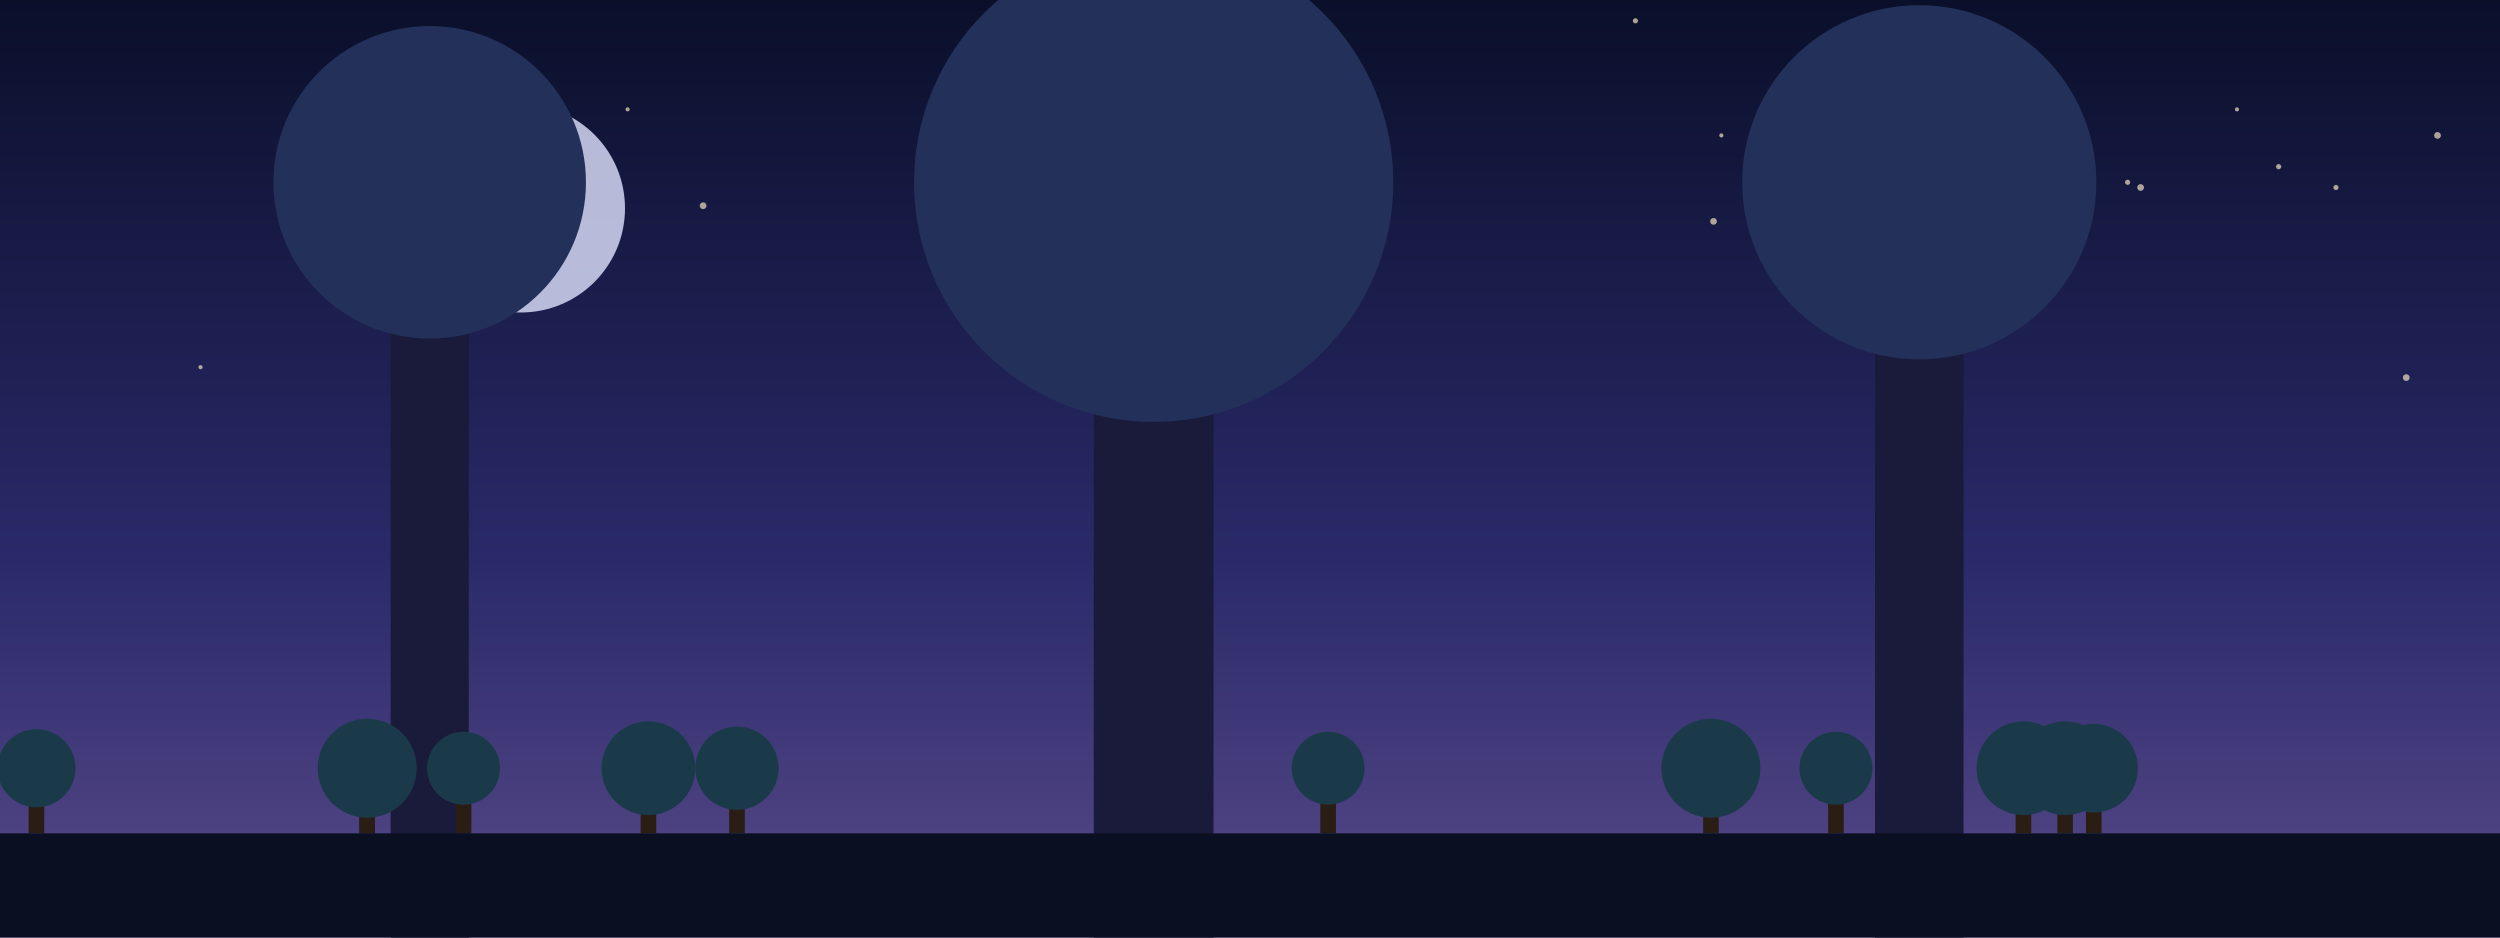
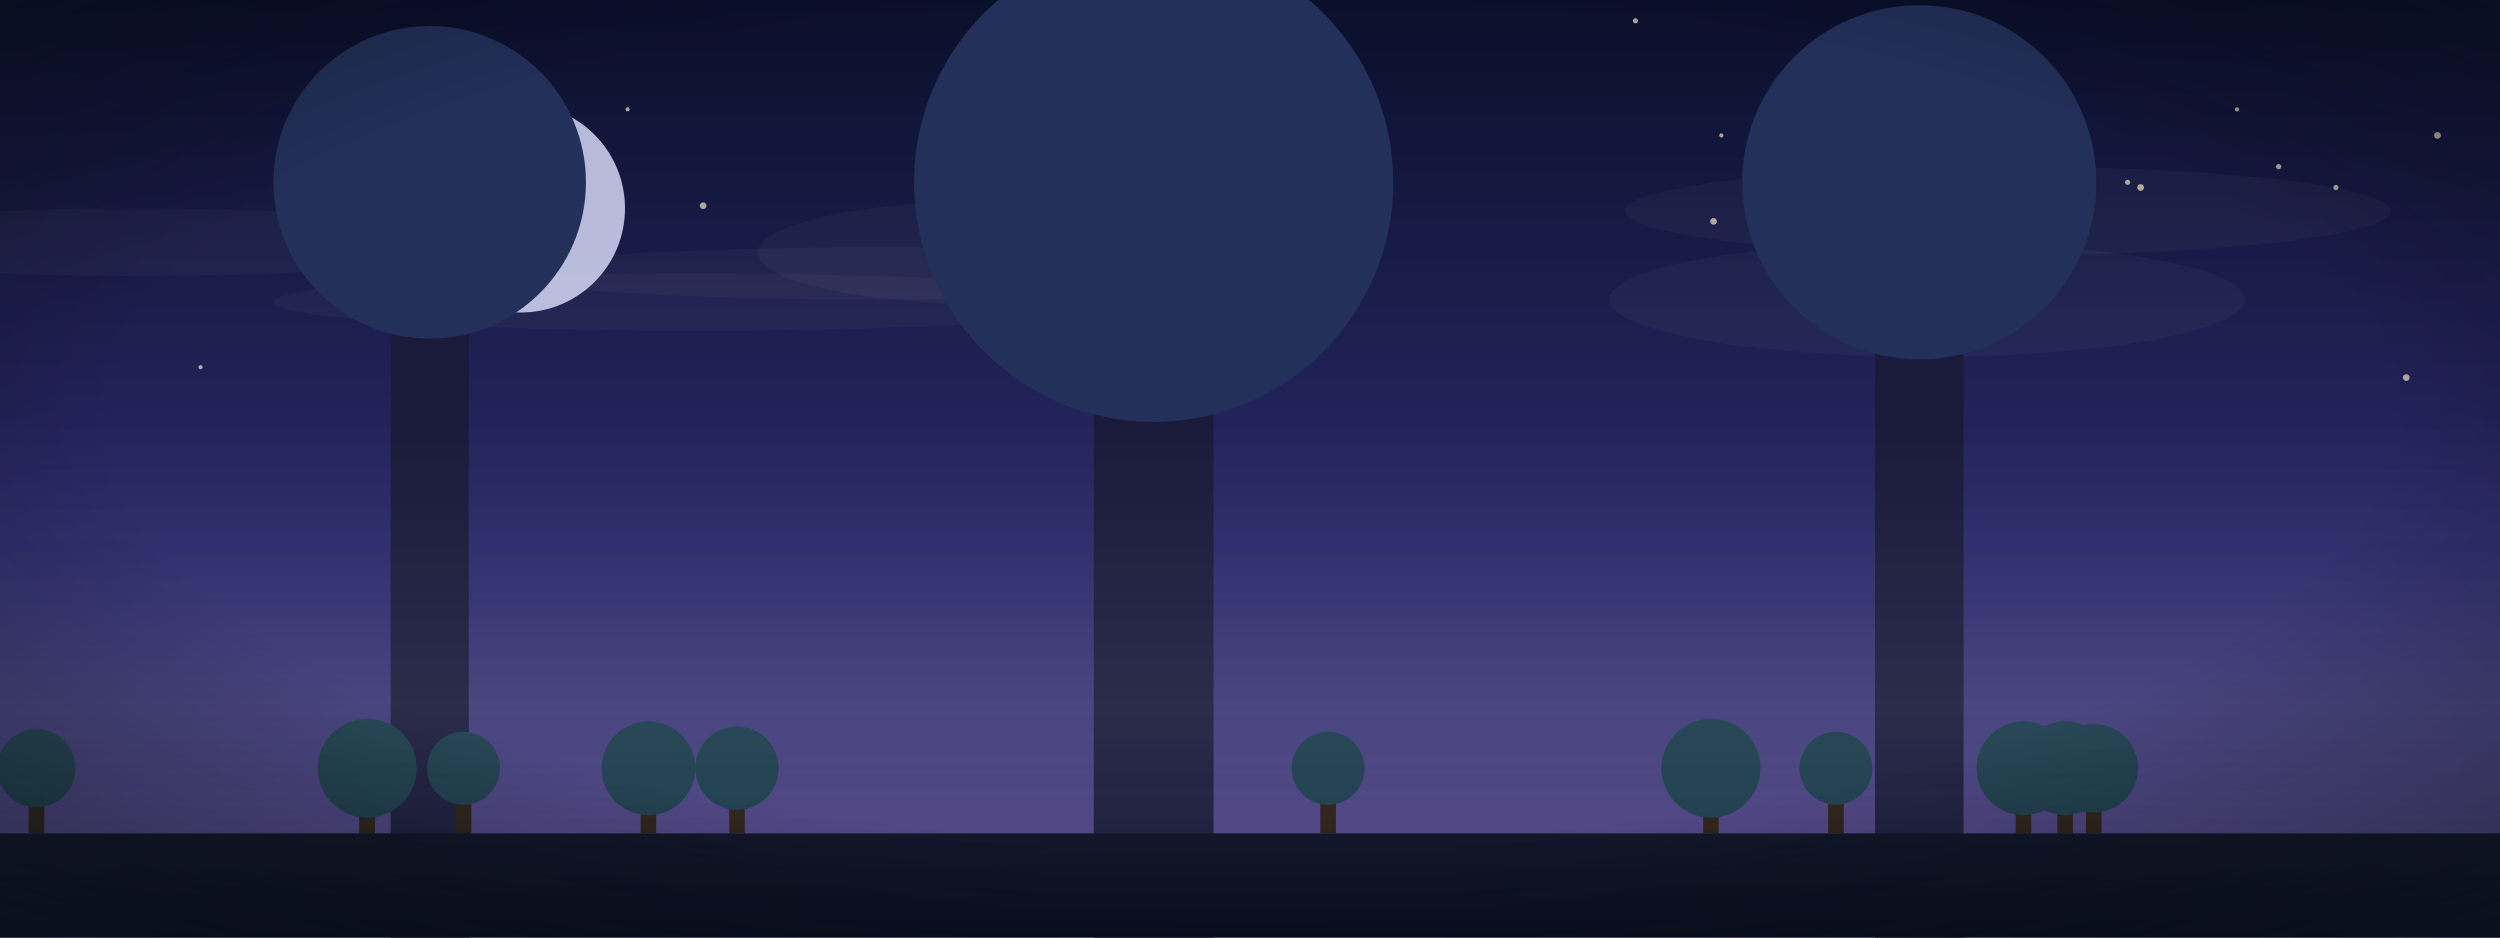
<svg xmlns="http://www.w3.org/2000/svg" viewBox="0 0 960 360" preserveAspectRatio="xMidYMid slice">
  <defs>
    <linearGradient id="s" x1="0" y1="0" x2="0" y2="1">
      <stop offset="0" stop-color="#0a0f2a" />
      <stop offset=".6" stop-color="#2a2a6a" />
      <stop offset="1" stop-color="#5a4a8a" />
    </linearGradient>
+     <radialGradient id="vg" cx=".5" cy=".45" r=".75">
+       <stop offset=".6" stop-color="#000" stop-opacity="0" />
+       <stop offset="1" stop-color="#06141a" stop-opacity=".55" />
+     </radialGradient>
+     <linearGradient id="hz" x1="0" y1="0" x2="0" y2="1">
+       <stop offset=".45" stop-color="#cfe6ea" stop-opacity="0" />
+       <stop offset=".75" stop-color="#cfe6ea" stop-opacity=".09" />
+       <stop offset="1" stop-color="#cfe6ea" stop-opacity="0" />
+     </linearGradient>
+     <radialGradient id="sl" cx=".5" cy="0" r=".9">
+       <stop offset="0" stop-color="#fff2cf" stop-opacity=".35" />
+       <stop offset="1" stop-color="#fff2cf" stop-opacity="0" />
+     </radialGradient>
  </defs>
  <rect width="960" height="360" fill="url(#s)" />
+   <ellipse cx="771" cy="81" rx="147" ry="17" fill="#fff8ec" opacity="0.035" />
+   <ellipse cx="268" cy="116" rx="163" ry="11" fill="#fff8ec" opacity="0.035" />
+   <ellipse cx="337" cy="105" rx="147" ry="10" fill="#fff8ec" opacity="0.035" />
+   <ellipse cx="383" cy="97" rx="92" ry="20" fill="#fff8ec" opacity="0.035" />
+   <ellipse cx="54" cy="93" rx="131" ry="13" fill="#fff8ec" opacity="0.035" />
+   <ellipse cx="740" cy="115" rx="122" ry="22" fill="#fff8ec" opacity="0.035" />
  <circle cx="270" cy="79" r="1.3" fill="#efe0bd" opacity=".7" />
  <circle cx="936" cy="52" r="1.3" fill="#efe0bd" opacity=".7" />
  <circle cx="241" cy="42" r="0.8" fill="#efe0bd" opacity=".7" />
  <circle cx="661" cy="52" r="0.8" fill="#efe0bd" opacity=".7" />
  <circle cx="77" cy="141" r="0.8" fill="#efe0bd" opacity=".7" />
  <circle cx="767" cy="80" r="0.8" fill="#efe0bd" opacity=".7" />
  <circle cx="446" cy="37" r="1.3" fill="#efe0bd" opacity=".7" />
  <circle cx="628" cy="8" r="1" fill="#efe0bd" opacity=".7" />
  <circle cx="859" cy="42" r="0.8" fill="#efe0bd" opacity=".7" />
  <circle cx="897" cy="72" r="1" fill="#efe0bd" opacity=".7" />
  <circle cx="767" cy="116" r="0.8" fill="#efe0bd" opacity=".7" />
  <circle cx="817" cy="70" r="1" fill="#efe0bd" opacity=".7" />
  <circle cx="875" cy="64" r="1" fill="#efe0bd" opacity=".7" />
  <circle cx="924" cy="145" r="1.3" fill="#efe0bd" opacity=".7" />
  <circle cx="444" cy="98" r="1" fill="#efe0bd" opacity=".7" />
  <circle cx="658" cy="85" r="1.3" fill="#efe0bd" opacity=".7" />
  <circle cx="125" cy="93" r="1.3" fill="#efe0bd" opacity=".7" />
  <circle cx="822" cy="72" r="1.3" fill="#efe0bd" opacity=".7" />
  <circle cx="464" cy="146" r="1.3" fill="#efe0bd" opacity=".7" />
  <circle cx="771" cy="39" r="1" fill="#efe0bd" opacity=".7" />
  <circle cx="200" cy="80" r="40" fill="#e0e4ff" opacity=".8" />
  <rect x="150" y="60" width="30" height="300" fill="#1a1a3a" />
  <circle cx="165.0" cy="70" r="60" fill="#23305a" />
  <rect x="420" y="60" width="46" height="300" fill="#1a1a3a" />
  <circle cx="443.0" cy="70" r="92" fill="#23305a" />
  <rect x="720" y="60" width="34" height="300" fill="#1a1a3a" />
  <circle cx="737.0" cy="70" r="68" fill="#23305a" />
  <rect x="246" y="302" width="6" height="18" fill="#2a1d14" />
  <circle cx="249" cy="295" r="18" fill="#1a3a4a" />
  <rect x="654" y="302" width="6" height="18" fill="#2a1d14" />
  <circle cx="657" cy="295" r="19" fill="#1a3a4a" />
  <rect x="175" y="302" width="6" height="18" fill="#2a1d14" />
  <circle cx="178" cy="295" r="14" fill="#1a3a4a" />
  <rect x="138" y="302" width="6" height="18" fill="#2a1d14" />
  <circle cx="141" cy="295" r="14" fill="#1a3a4a" />
  <rect x="702" y="302" width="6" height="18" fill="#2a1d14" />
  <circle cx="705" cy="295" r="14" fill="#1a3a4a" />
  <rect x="507" y="302" width="6" height="18" fill="#2a1d14" />
  <circle cx="510" cy="295" r="14" fill="#1a3a4a" />
  <rect x="280" y="302" width="6" height="18" fill="#2a1d14" />
  <circle cx="283" cy="295" r="16" fill="#1a3a4a" />
  <rect x="801" y="302" width="6" height="18" fill="#2a1d14" />
  <circle cx="804" cy="295" r="17" fill="#1a3a4a" />
  <rect x="11" y="302" width="6" height="18" fill="#2a1d14" />
  <circle cx="14" cy="295" r="15" fill="#1a3a4a" />
  <rect x="138" y="302" width="6" height="18" fill="#2a1d14" />
  <circle cx="141" cy="295" r="19" fill="#1a3a4a" />
  <rect x="774" y="302" width="6" height="18" fill="#2a1d14" />
  <circle cx="777" cy="295" r="18" fill="#1a3a4a" />
  <rect x="790" y="302" width="6" height="18" fill="#2a1d14" />
  <circle cx="793" cy="295" r="18" fill="#1a3a4a" />
  <rect y="320" width="960" height="40" fill="#0a0f22" />
+   <rect width="960" height="360" fill="url(#hz)" />
+   <rect width="960" height="360" fill="url(#vg)" />
</svg>
